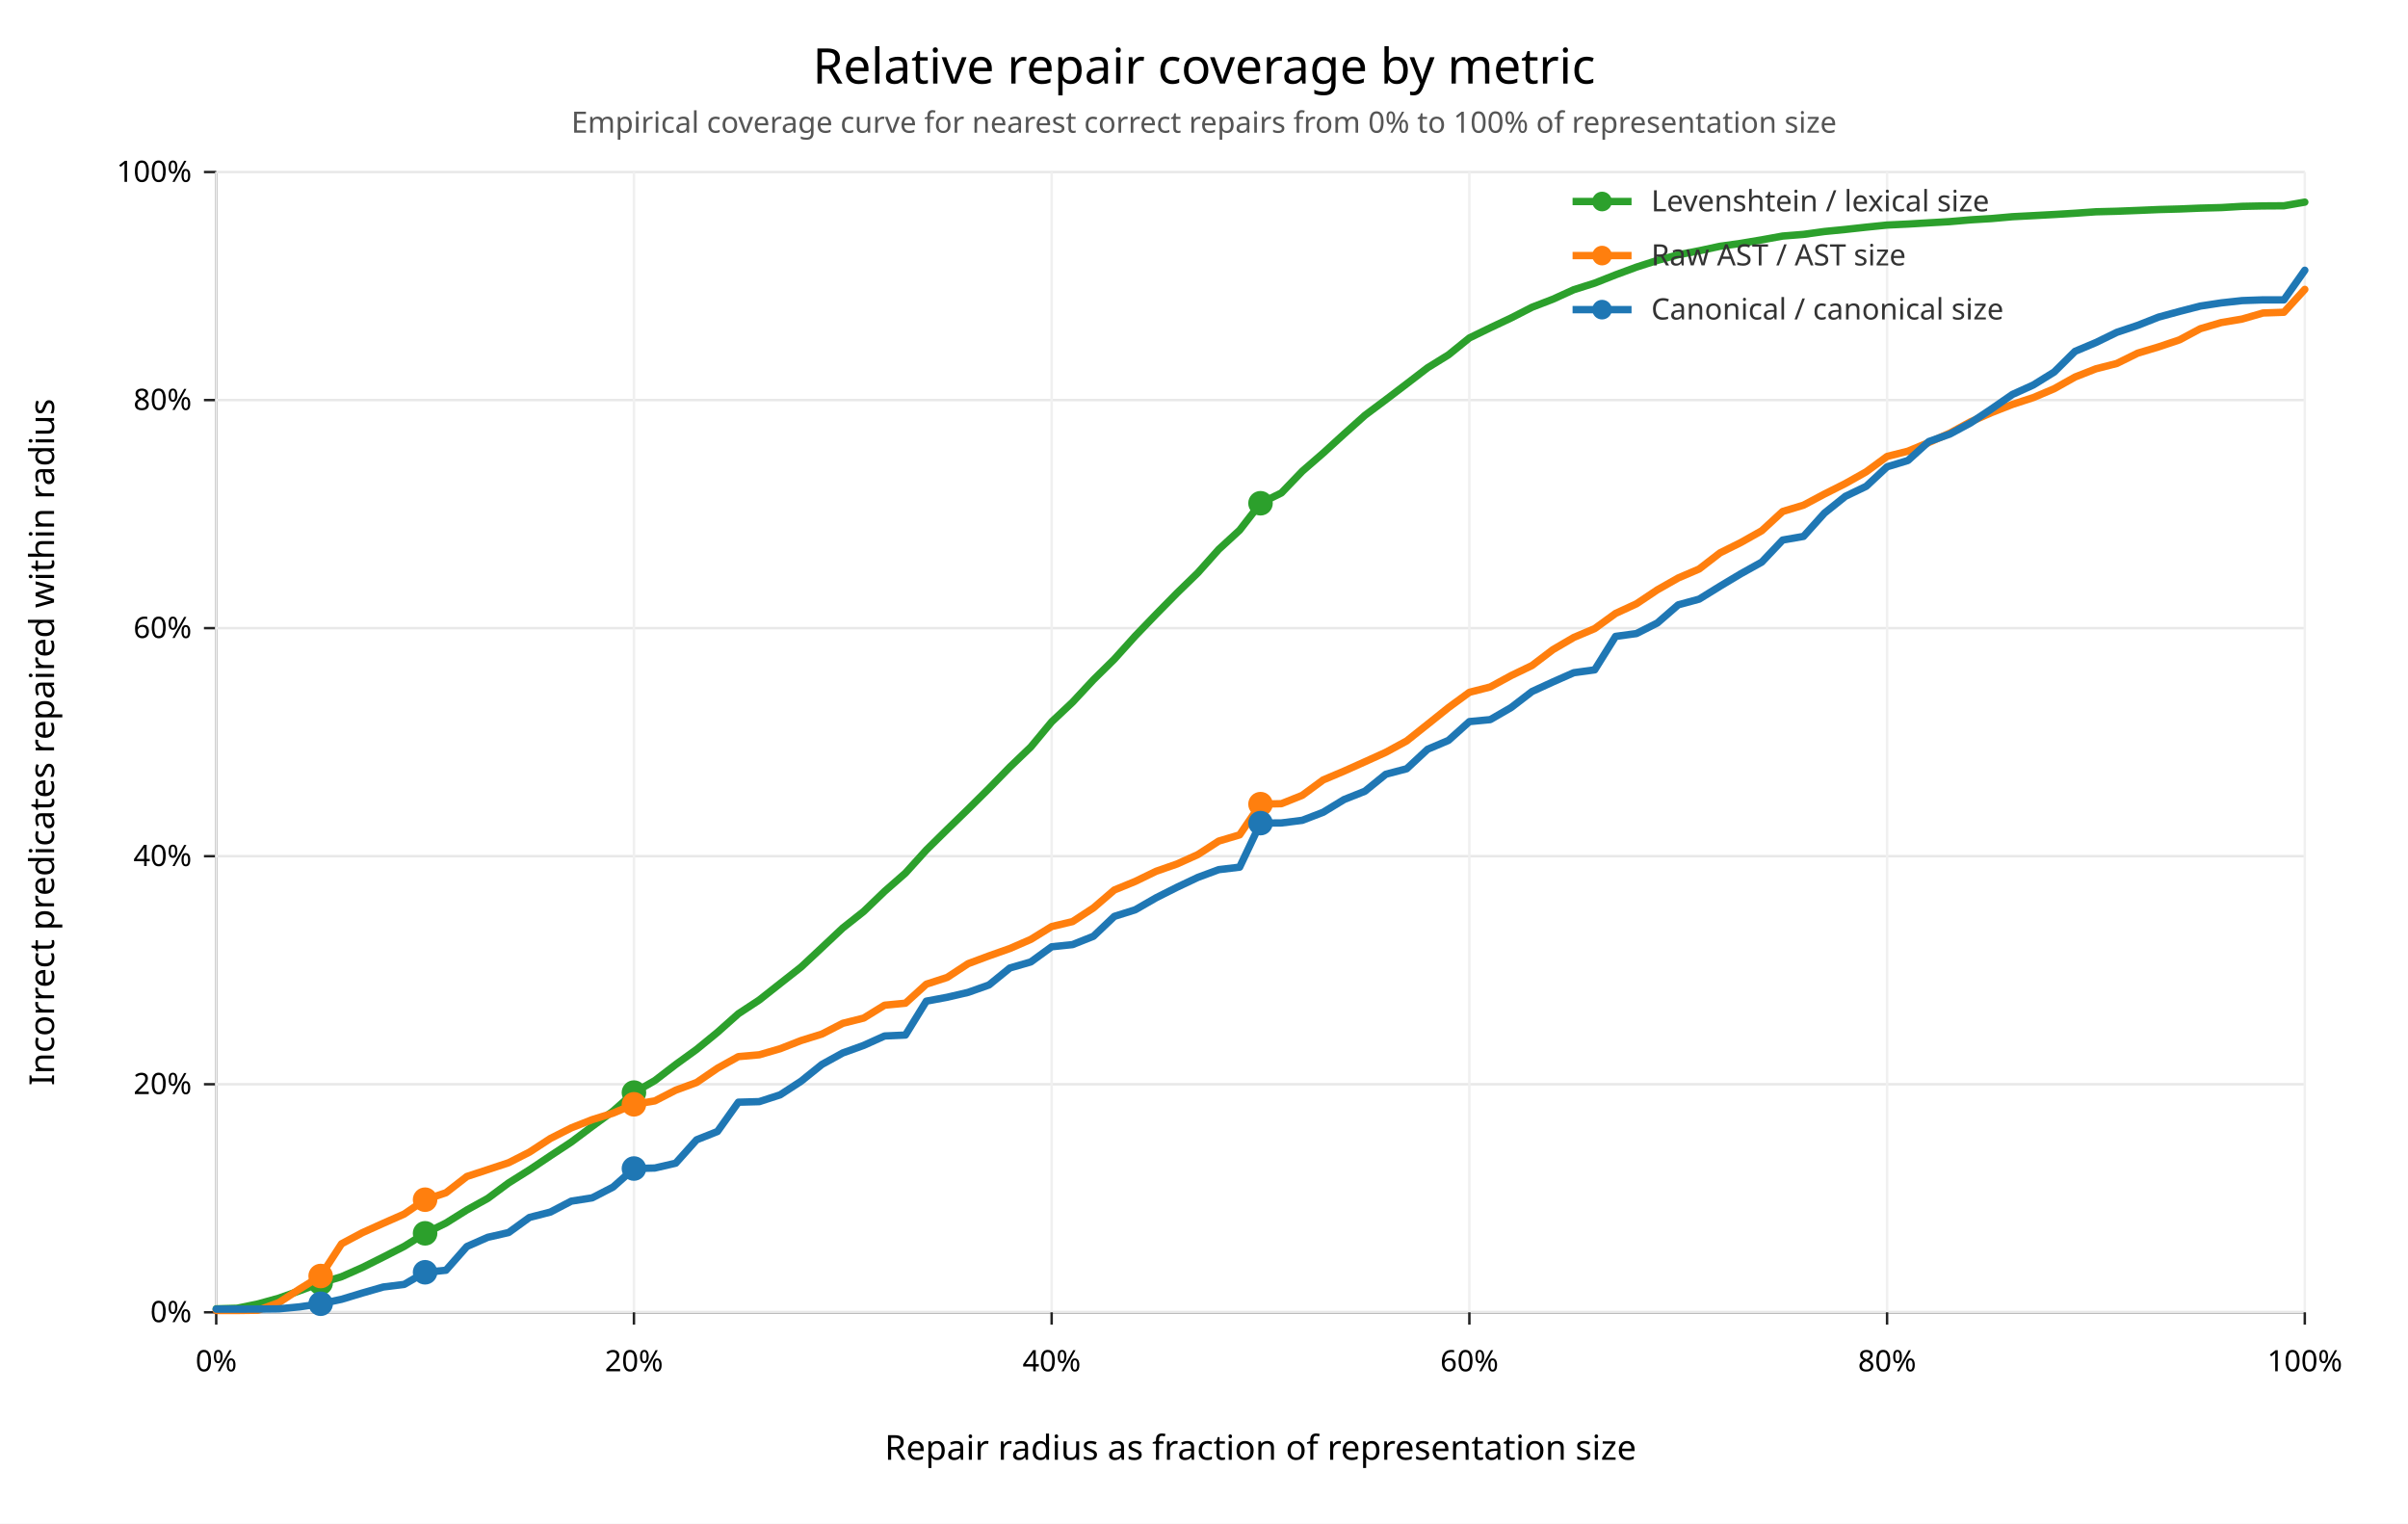
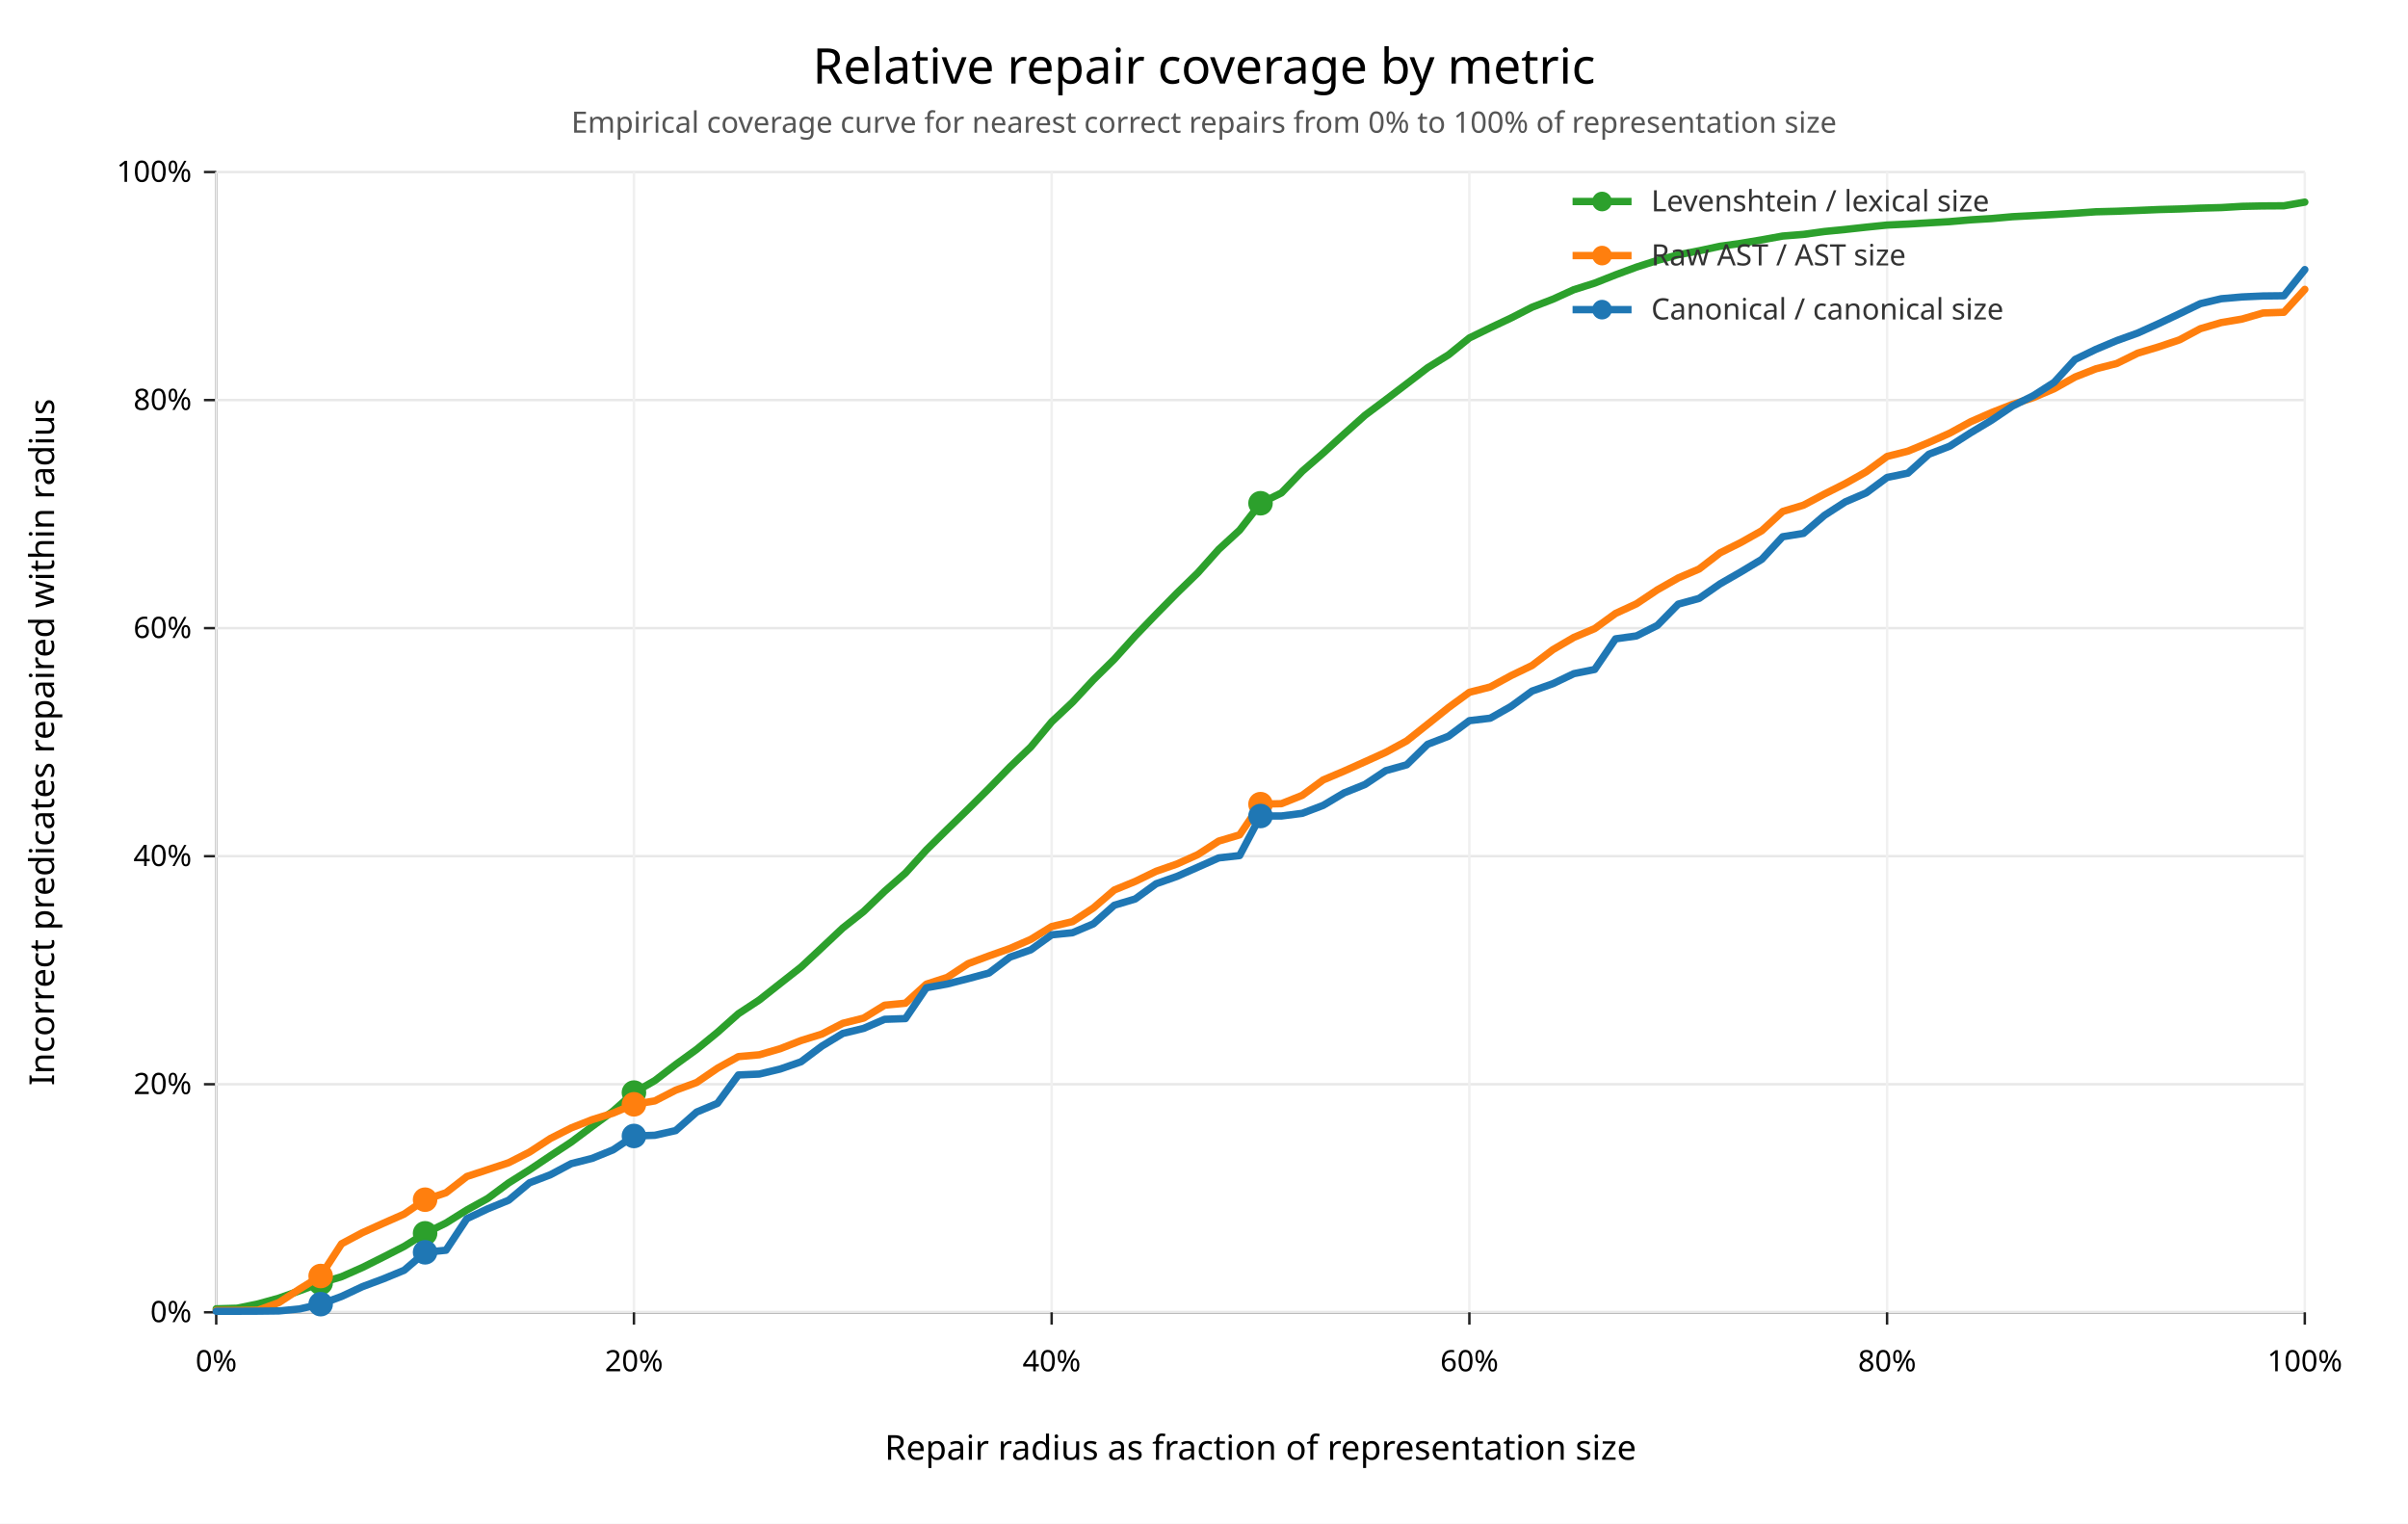
<svg xmlns="http://www.w3.org/2000/svg" width="980" height="620" viewBox="0 0 980 620">
  <rect width="100%" height="100%" fill="white" />
  <text x="490" y="34" text-anchor="middle" font-family="sans-serif" font-size="20">Relative repair coverage by metric</text>
  <text x="490" y="54" text-anchor="middle" font-family="sans-serif" font-size="12" fill="#555">Empirical coverage curve for nearest correct repairs from 0% to 100% of representation size</text>
  <line x1="88" y1="534" x2="938" y2="534" stroke="#222" stroke-width="1" />
  <line x1="88" y1="70" x2="88" y2="534" stroke="#222" stroke-width="1" />
  <line x1="88" y1="534" x2="938" y2="534" stroke="#e8e8e8" />
  <line x1="83" y1="534" x2="88" y2="534" stroke="#222" />
  <text x="78" y="538" text-anchor="end" font-family="sans-serif" font-size="12">0%</text>
  <line x1="88" y1="441.2" x2="938" y2="441.2" stroke="#e8e8e8" />
  <line x1="83" y1="441.2" x2="88" y2="441.2" stroke="#222" />
  <text x="78" y="445.2" text-anchor="end" font-family="sans-serif" font-size="12">20%</text>
  <line x1="88" y1="348.4" x2="938" y2="348.4" stroke="#e8e8e8" />
  <line x1="83" y1="348.4" x2="88" y2="348.4" stroke="#222" />
  <text x="78" y="352.4" text-anchor="end" font-family="sans-serif" font-size="12">40%</text>
  <line x1="88" y1="255.6" x2="938" y2="255.6" stroke="#e8e8e8" />
  <line x1="83" y1="255.6" x2="88" y2="255.6" stroke="#222" />
  <text x="78" y="259.6" text-anchor="end" font-family="sans-serif" font-size="12">60%</text>
  <line x1="88" y1="162.8" x2="938" y2="162.8" stroke="#e8e8e8" />
  <line x1="83" y1="162.8" x2="88" y2="162.8" stroke="#222" />
  <text x="78" y="166.8" text-anchor="end" font-family="sans-serif" font-size="12">80%</text>
  <line x1="88" y1="70" x2="938" y2="70" stroke="#e8e8e8" />
  <line x1="83" y1="70" x2="88" y2="70" stroke="#222" />
  <text x="78" y="74" text-anchor="end" font-family="sans-serif" font-size="12">100%</text>
  <line x1="88" y1="70" x2="88" y2="534" stroke="#f0f0f0" />
  <line x1="88" y1="534" x2="88" y2="539" stroke="#222" />
  <text x="88" y="558" text-anchor="middle" font-family="sans-serif" font-size="12">0%</text>
  <line x1="258" y1="70" x2="258" y2="534" stroke="#f0f0f0" />
  <line x1="258" y1="534" x2="258" y2="539" stroke="#222" />
  <text x="258" y="558" text-anchor="middle" font-family="sans-serif" font-size="12">20%</text>
  <line x1="428" y1="70" x2="428" y2="534" stroke="#f0f0f0" />
  <line x1="428" y1="534" x2="428" y2="539" stroke="#222" />
  <text x="428" y="558" text-anchor="middle" font-family="sans-serif" font-size="12">40%</text>
  <line x1="598" y1="70" x2="598" y2="534" stroke="#f0f0f0" />
  <line x1="598" y1="534" x2="598" y2="539" stroke="#222" />
  <text x="598" y="558" text-anchor="middle" font-family="sans-serif" font-size="12">60%</text>
  <line x1="768" y1="70" x2="768" y2="534" stroke="#f0f0f0" />
  <line x1="768" y1="534" x2="768" y2="539" stroke="#222" />
  <text x="768" y="558" text-anchor="middle" font-family="sans-serif" font-size="12">80%</text>
  <line x1="938" y1="70" x2="938" y2="534" stroke="#f0f0f0" />
  <line x1="938" y1="534" x2="938" y2="539" stroke="#222" />
  <text x="938" y="558" text-anchor="middle" font-family="sans-serif" font-size="12">100%</text>
  <path d="M 88 532.588 L 96.5 532.347 L 105 530.595 L 113.5 528.242 L 122 525.21 L 130.5 522.068 L 139 519.517 L 147.5 515.762 L 156 511.515 L 164.5 507.18 L 173 501.86 L 181.5 497.678 L 190 492.358 L 198.5 487.661 L 207 481.356 L 215.5 476.025 L 224 470.321 L 232.5 464.727 L 241 458.356 L 249.5 452.138 L 258 444.596 L 266.5 439.713 L 275 433.178 L 283.5 427.026 L 292 420.074 L 300.5 412.51 L 309 406.927 L 317.5 400.217 L 326 393.539 L 334.5 385.602 L 343 377.611 L 351.5 370.89 L 360 362.712 L 368.5 355.268 L 377 345.876 L 385.5 337.512 L 394 329.258 L 402.5 320.829 L 411 312.115 L 419.5 303.981 L 428 293.735 L 436.5 285.744 L 445 276.614 L 453.5 268.239 L 462 258.803 L 470.5 249.969 L 479 241.332 L 487.5 233.078 L 496 223.554 L 504.5 215.749 L 513 204.78 L 521.5 200.587 L 530 191.753 L 538.5 184.374 L 547 176.624 L 555.5 169.005 L 564 162.645 L 572.5 156.175 L 581 149.65 L 589.5 144.396 L 598 137.521 L 606.5 133.383 L 615 129.377 L 623.5 125.02 L 632 121.747 L 640.5 117.882 L 649 115.2 L 657.5 111.839 L 666 108.698 L 674.5 105.961 L 683 103.673 L 691.5 102.042 L 700 100.214 L 708.5 99.021 L 717 97.597 L 725.5 96.054 L 734 95.375 L 742.5 94.204 L 751 93.372 L 759.5 92.441 L 768 91.577 L 776.5 91.172 L 785 90.668 L 793.5 90.186 L 802 89.453 L 810.5 88.938 L 819 88.183 L 827.5 87.745 L 836 87.285 L 844.5 86.771 L 853 86.18 L 861.5 85.961 L 870 85.632 L 878.5 85.271 L 887 85.041 L 895.5 84.691 L 904 84.472 L 912.5 83.968 L 921 83.793 L 929.5 83.738 L 938 82.25" fill="none" stroke="#2ca02c" stroke-width="3" stroke-linecap="round" stroke-linejoin="round" />
  <circle cx="130.5" cy="522.068" r="5" fill="#2ca02c" />
  <circle cx="173" cy="501.86" r="5" fill="#2ca02c" />
  <circle cx="258" cy="444.596" r="5" fill="#2ca02c" />
  <circle cx="513" cy="204.78" r="5" fill="#2ca02c" />
  <path d="M 88 533.267 L 96.5 533.267 L 105 533.157 L 113.5 530.048 L 122 524.487 L 130.5 519.232 L 139 506.129 L 147.5 501.597 L 156 497.765 L 164.5 494.022 L 173 488.176 L 181.5 485.351 L 190 478.739 L 198.5 475.948 L 207 473.135 L 215.5 468.811 L 224 463.271 L 232.5 458.958 L 241 455.608 L 249.5 452.959 L 258 449.369 L 266.5 447.978 L 275 443.611 L 283.5 440.491 L 292 434.678 L 300.5 429.96 L 309 429.215 L 317.5 426.752 L 326 423.424 L 334.5 420.775 L 343 416.407 L 351.5 414.273 L 360 409.04 L 368.5 408.219 L 377 400.479 L 385.5 397.721 L 394 392.138 L 402.5 388.963 L 411 385.964 L 419.5 382.263 L 428 377.031 L 436.5 375.017 L 445 369.455 L 453.5 362.154 L 462 358.673 L 470.5 354.546 L 479 351.579 L 487.5 347.748 L 496 342.252 L 504.5 339.723 L 513 327.222 L 521.5 327.036 L 530 323.631 L 538.5 317.37 L 547 313.779 L 555.5 309.969 L 564 306.116 L 572.5 301.496 L 581 294.731 L 589.5 287.933 L 598 281.715 L 606.5 279.537 L 615 274.906 L 623.5 270.812 L 632 264.353 L 640.5 259.383 L 649 255.793 L 657.5 249.619 L 666 245.7 L 674.5 240.018 L 683 235.19 L 691.5 231.545 L 700 224.977 L 708.5 220.751 L 717 215.967 L 725.5 208.129 L 734 205.557 L 742.5 201.036 L 751 196.766 L 759.5 191.983 L 768 185.732 L 776.5 183.586 L 785 180.05 L 793.5 176.263 L 802 171.621 L 810.5 167.899 L 819 164.571 L 827.5 161.791 L 836 158.189 L 844.5 153.416 L 853 150.077 L 861.5 147.899 L 870 143.706 L 878.5 141.156 L 887 138.298 L 895.5 133.755 L 904 131.259 L 912.5 129.825 L 921 127.362 L 929.5 127.067 L 938 117.762" fill="none" stroke="#ff7f0e" stroke-width="3" stroke-linecap="round" stroke-linejoin="round" />
  <circle cx="130.5" cy="519.232" r="5" fill="#ff7f0e" />
  <circle cx="173" cy="488.176" r="5" fill="#ff7f0e" />
  <circle cx="258" cy="449.369" r="5" fill="#ff7f0e" />
  <circle cx="513" cy="327.222" r="5" fill="#ff7f0e" />
-   <path d="M 88 532.719 L 96.5 532.719 L 105 532.686 L 113.5 532.588 L 122 531.778 L 130.5 530.519 L 139 528.713 L 147.5 526.14 L 156 523.699 L 164.5 522.648 L 173 517.711 L 181.5 516.89 L 190 507.235 L 198.5 503.491 L 207 501.542 L 215.5 495.39 L 224 493.211 L 232.5 488.767 L 241 487.431 L 249.5 483.042 L 258 475.499 L 266.5 475.291 L 275 473.321 L 283.5 463.808 L 292 460.425 L 300.5 448.504 L 309 448.274 L 317.5 445.515 L 326 439.987 L 334.5 433.145 L 343 428.46 L 351.5 425.395 L 360 421.563 L 368.5 421.18 L 377 407.387 L 385.5 405.8 L 394 403.818 L 402.5 400.797 L 411 393.889 L 419.5 391.437 L 428 385.263 L 436.5 384.376 L 445 380.994 L 453.5 372.893 L 462 370.222 L 470.5 365.328 L 479 361.048 L 487.5 357.031 L 496 353.878 L 504.5 352.86 L 513 334.94 L 521.5 334.874 L 530 333.801 L 538.5 330.528 L 547 325.35 L 555.5 321.956 L 564 315.049 L 572.5 312.816 L 581 304.89 L 589.5 301.277 L 598 293.636 L 606.5 292.826 L 615 287.911 L 623.5 281.387 L 632 277.49 L 640.5 273.735 L 649 272.574 L 657.5 258.956 L 666 257.807 L 674.5 253.505 L 683 246.116 L 691.5 243.806 L 700 238.551 L 708.5 233.461 L 717 228.732 L 725.5 219.755 L 734 218.266 L 742.5 208.797 L 751 201.977 L 759.5 197.894 L 768 189.957 L 776.5 187.374 L 785 179.667 L 793.5 176.657 L 802 172.081 L 810.5 166.399 L 819 160.51 L 827.5 156.667 L 836 151.391 L 844.5 142.962 L 853 139.382 L 861.5 135.233 L 870 132.387 L 878.5 129.037 L 887 126.727 L 895.5 124.538 L 904 123.246 L 912.5 122.316 L 921 122.02 L 929.5 122.02 L 938 109.978" fill="none" stroke="#1f77b4" stroke-width="3" stroke-linecap="round" stroke-linejoin="round" />
-   <circle cx="130.5" cy="530.519" r="5" fill="#1f77b4" />
-   <circle cx="173" cy="517.711" r="5" fill="#1f77b4" />
-   <circle cx="258" cy="475.499" r="5" fill="#1f77b4" />
-   <circle cx="513" cy="334.94" r="5" fill="#1f77b4" />
+   <path d="M 88 533.573 L 96.5 533.573 L 105 533.54 L 113.5 533.442 L 122 532.621 L 130.5 530.683 L 139 527.552 L 147.5 523.567 L 156 520.393 L 164.5 516.89 L 173 509.588 L 181.5 508.745 L 190 495.904 L 198.5 491.887 L 207 488.395 L 215.5 481.301 L 224 478.028 L 232.5 473.507 L 241 471.361 L 249.5 467.902 L 258 462.253 L 266.5 461.969 L 275 460.053 L 283.5 452.532 L 292 448.964 L 300.5 437.425 L 309 437.053 L 317.5 435.017 L 326 432.061 L 334.5 425.679 L 343 420.523 L 351.5 418.465 L 360 414.776 L 368.5 414.481 L 377 401.946 L 385.5 400.403 L 394 398.235 L 402.5 395.936 L 411 389.489 L 419.5 386.511 L 428 380.402 L 436.5 379.538 L 445 375.925 L 453.5 368.35 L 462 365.81 L 470.5 359.625 L 479 356.626 L 487.5 352.871 L 496 349.094 L 504.5 348.142 L 513 332.05 L 521.5 332.039 L 530 330.955 L 538.5 327.725 L 547 322.657 L 555.5 319.231 L 564 313.582 L 572.5 311.206 L 581 302.876 L 589.5 299.592 L 598 293.253 L 606.5 292.246 L 615 287.43 L 623.5 281.223 L 632 278.201 L 640.5 274.129 L 649 272.421 L 657.5 259.953 L 666 258.77 L 674.5 254.501 L 683 245.842 L 691.5 243.499 L 700 237.599 L 708.5 232.716 L 717 227.604 L 725.5 218.409 L 734 217.04 L 742.5 209.717 L 751 204.221 L 759.5 200.565 L 768 194.281 L 776.5 192.519 L 785 184.834 L 793.5 181.561 L 802 176.109 L 810.5 171.019 L 819 165.272 L 827.5 161.024 L 836 155.584 L 844.5 146.268 L 853 142.152 L 861.5 138.583 L 870 135.529 L 878.5 131.697 L 887 127.669 L 895.5 123.564 L 904 121.56 L 912.5 120.827 L 921 120.444 L 929.5 120.345 L 938 109.705" fill="none" stroke="#1f77b4" stroke-width="3" stroke-linecap="round" stroke-linejoin="round" />
+   <circle cx="130.5" cy="530.683" r="5" fill="#1f77b4" />
+   <circle cx="173" cy="509.588" r="5" fill="#1f77b4" />
+   <circle cx="258" cy="462.253" r="5" fill="#1f77b4" />
+   <circle cx="513" cy="332.05" r="5" fill="#1f77b4" />
  <line x1="640" y1="82" x2="664" y2="82" stroke="#2ca02c" stroke-width="3" />
  <circle cx="652" cy="82" r="4" fill="#2ca02c" />
  <text x="672" y="86" font-family="sans-serif" font-size="12" fill="#333">Levenshtein / lexical size</text>
  <line x1="640" y1="104" x2="664" y2="104" stroke="#ff7f0e" stroke-width="3" />
  <circle cx="652" cy="104" r="4" fill="#ff7f0e" />
  <text x="672" y="108" font-family="sans-serif" font-size="12" fill="#333">Raw AST / AST size</text>
  <line x1="640" y1="126" x2="664" y2="126" stroke="#1f77b4" stroke-width="3" />
  <circle cx="652" cy="126" r="4" fill="#1f77b4" />
  <text x="672" y="130" font-family="sans-serif" font-size="12" fill="#333">Canonical / canonical size</text>
  <text x="513" y="594" text-anchor="middle" font-family="sans-serif" font-size="14">Repair radius as fraction of representation size</text>
  <text x="22" y="302" transform="rotate(-90 22 302)" text-anchor="middle" font-family="sans-serif" font-size="14">Incorrect predicates repaired within radius</text>
</svg>
